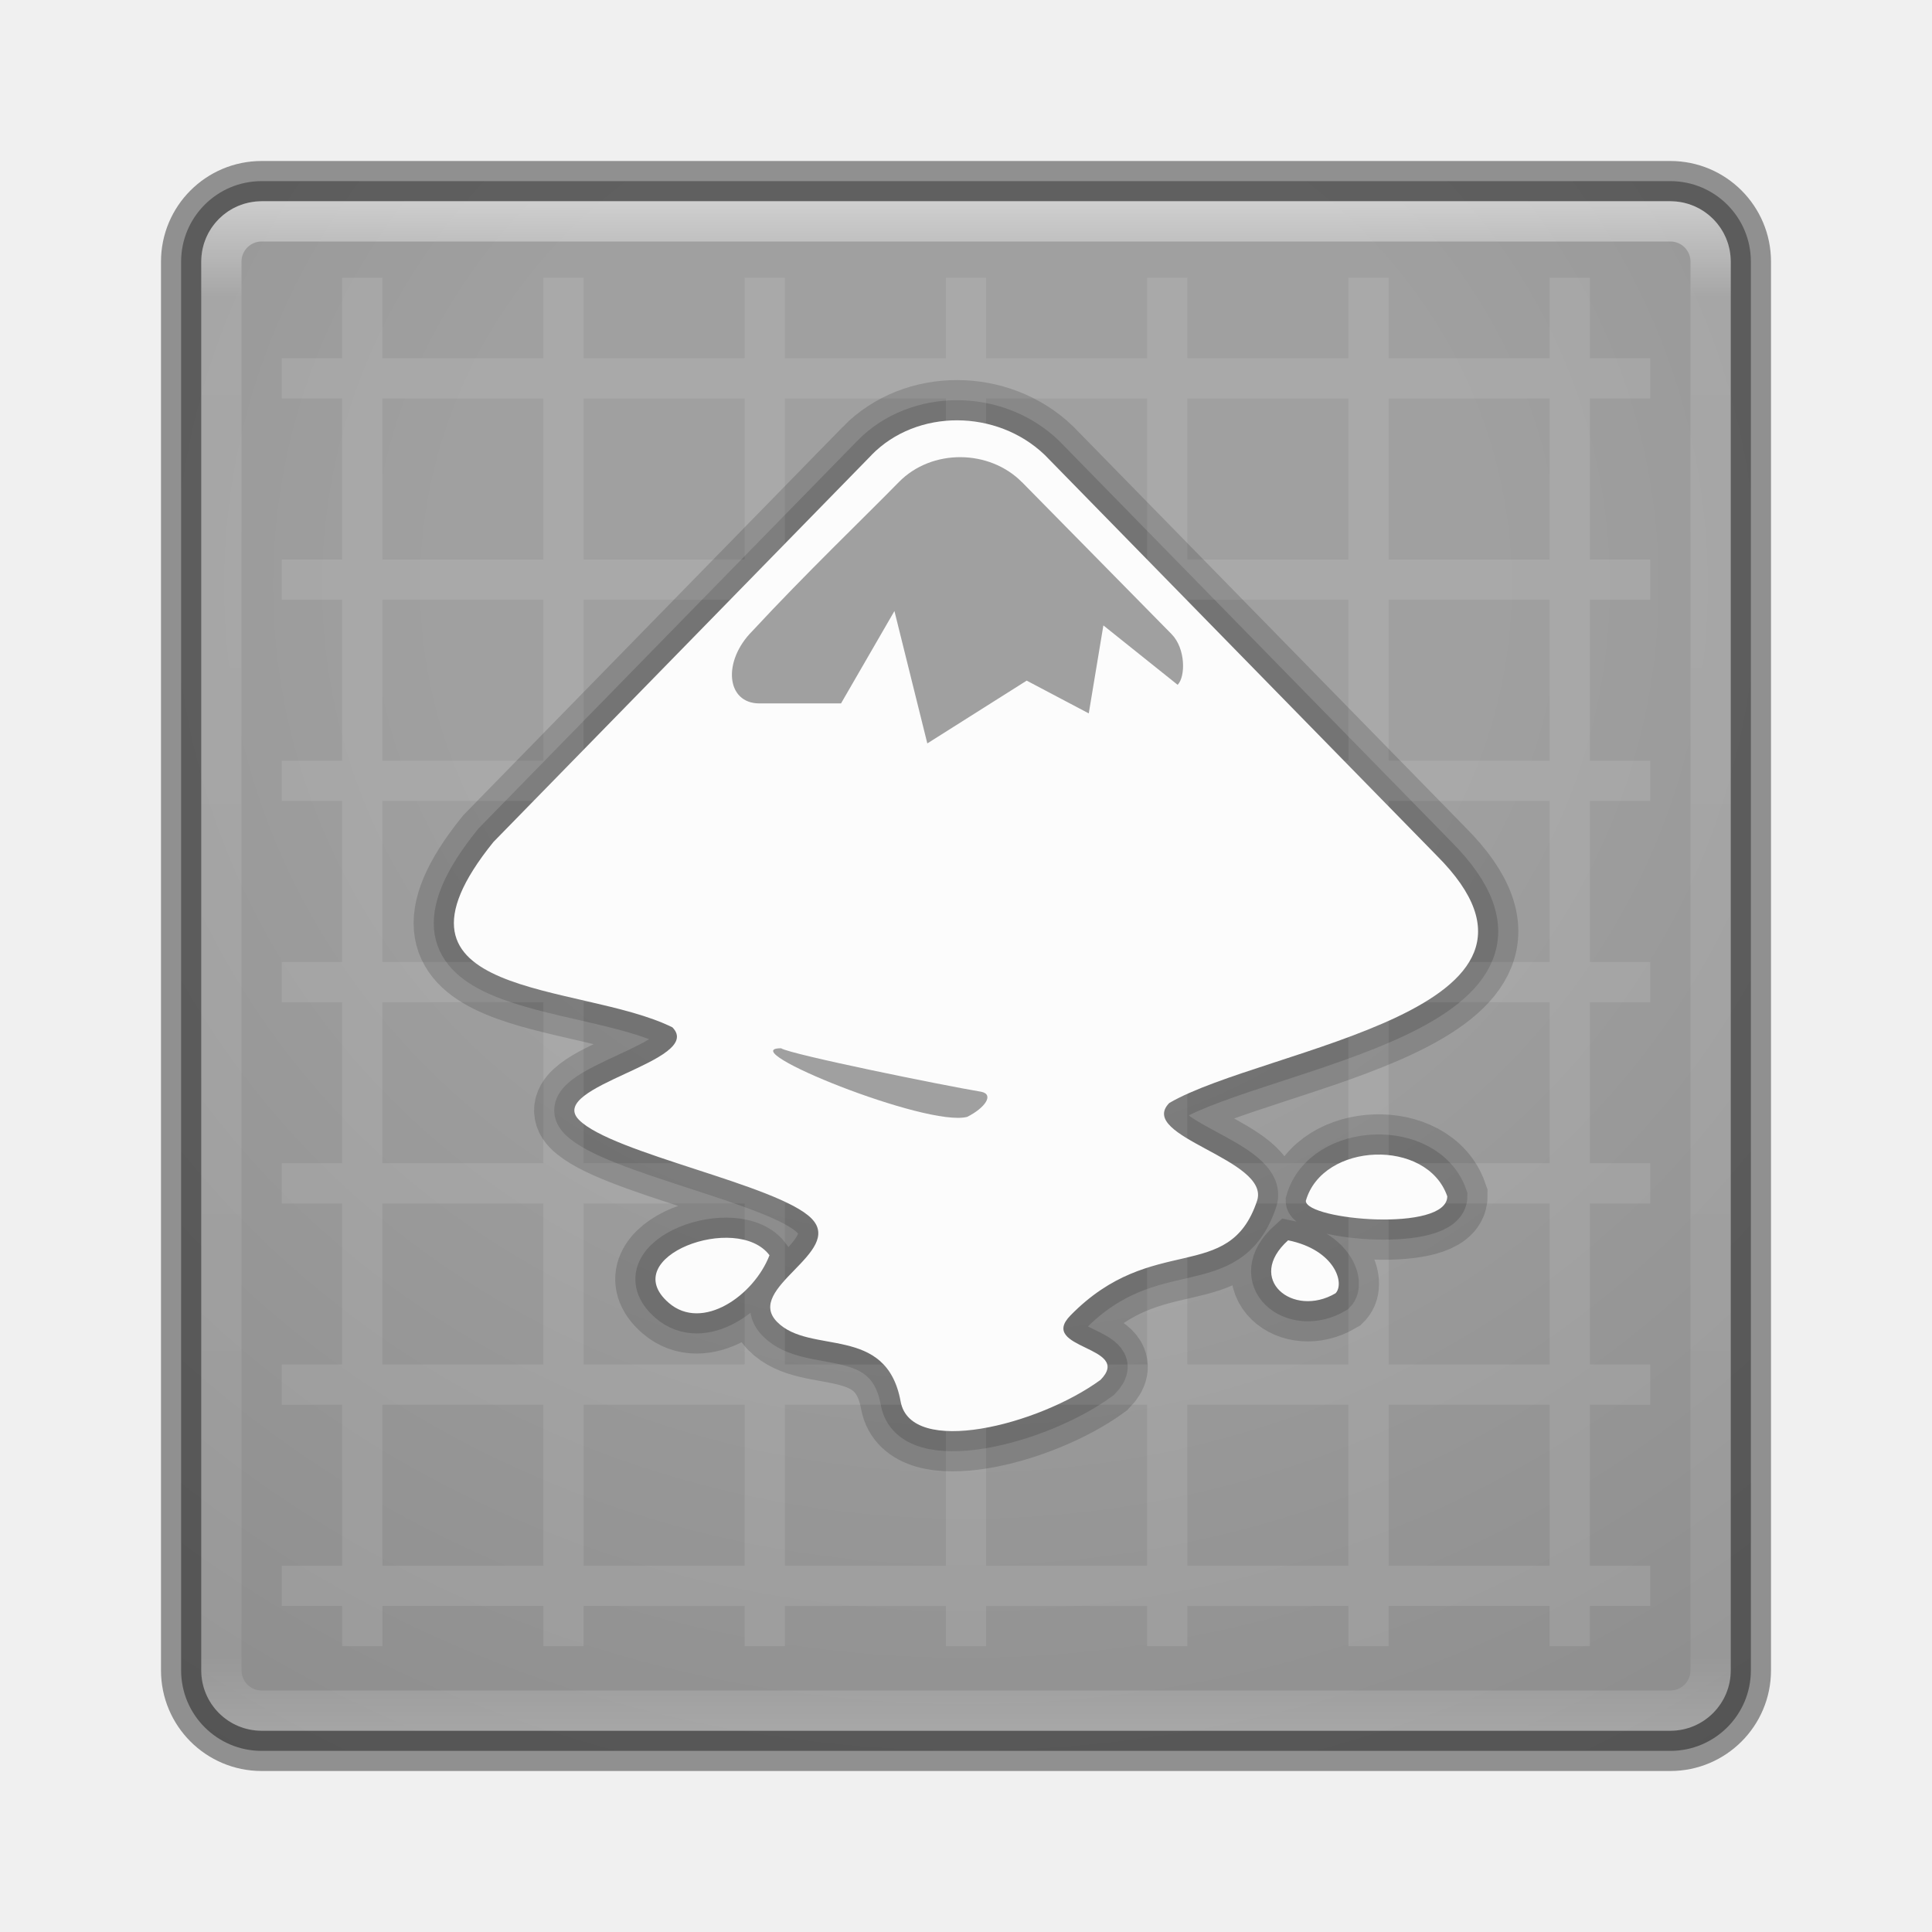
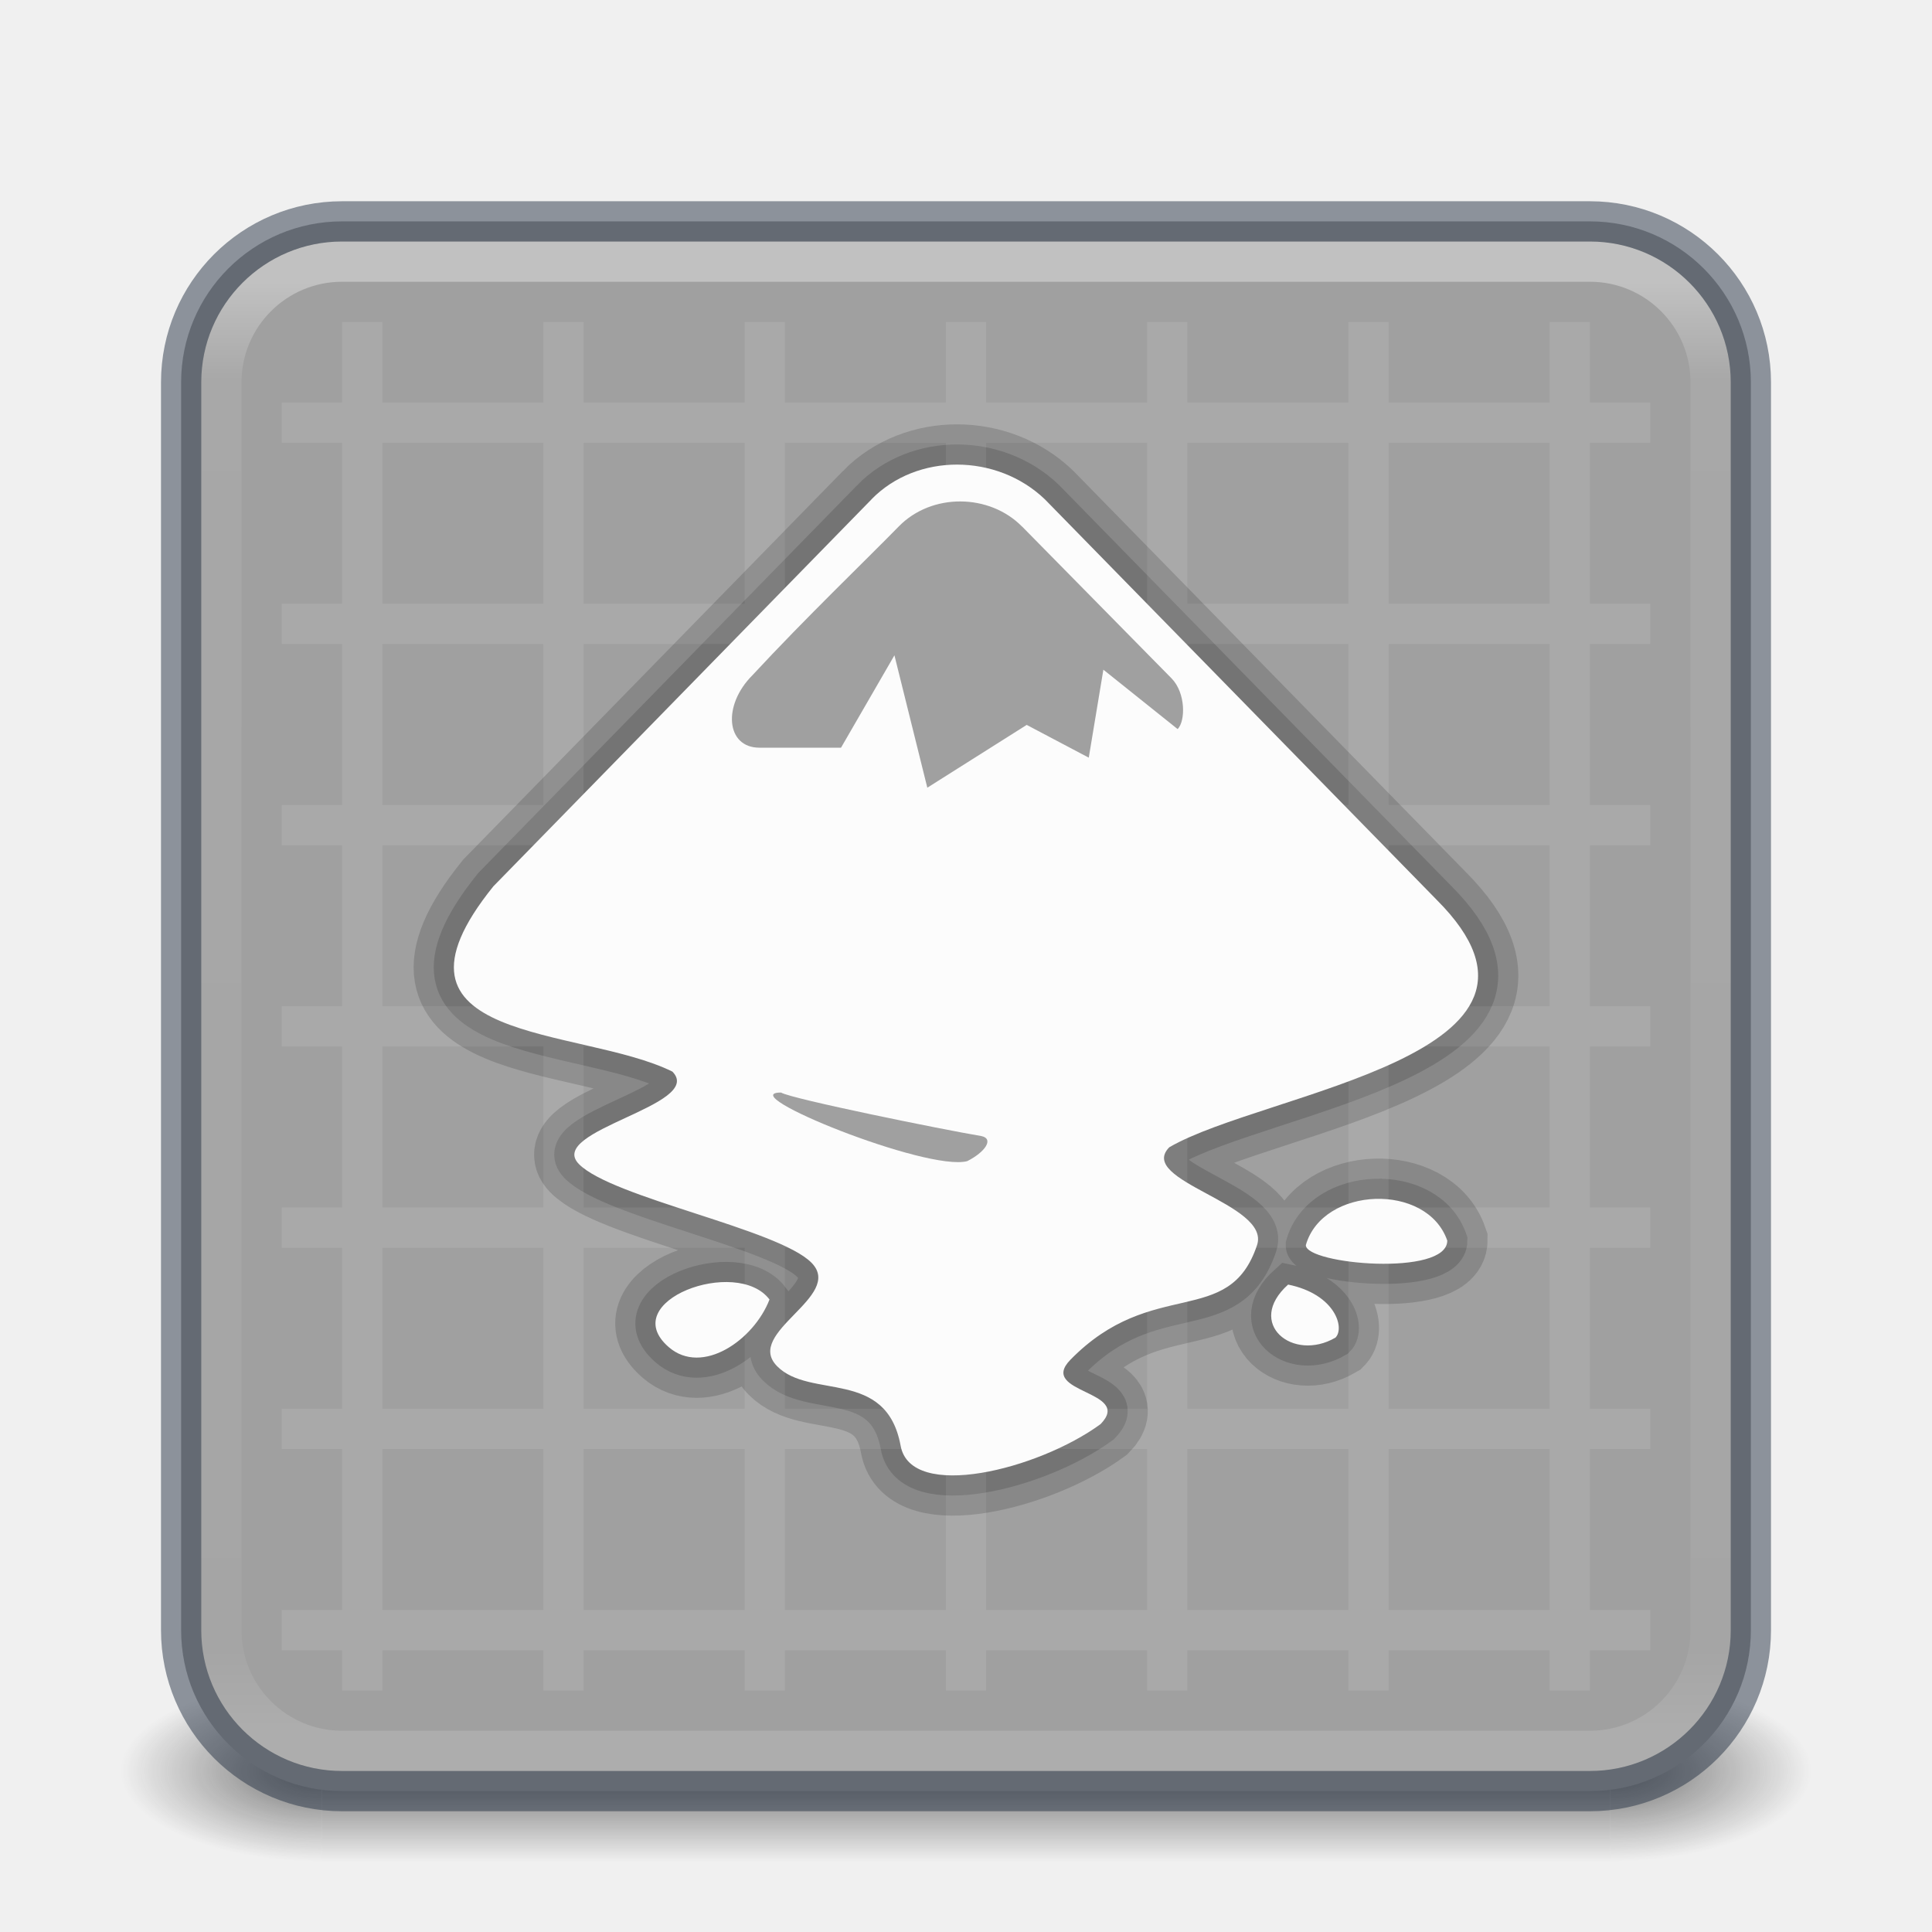
- <svg xmlns="http://www.w3.org/2000/svg" id="svg5390" height="48" width="48" version="1.1">
-   <defs id="defs5392">
-     <radialGradient id="radialGradient3013" gradientUnits="userSpaceOnUse" cy="43.5" cx="4.993" gradientTransform="matrix(2.0038 0 0 1.4 27.988 -17.4)" r="2.5">
-       <stop id="stop2883" stop-color="#181818" offset="0" />
-       <stop id="stop2885" stop-color="#181818" stop-opacity="0" offset="1" />
+ <svg xmlns="http://www.w3.org/2000/svg" xmlns:xlink="http://www.w3.org/1999/xlink" version="1.1" width="48" height="48" id="svg6649">
+   <defs id="defs6651">
+     <linearGradient id="linearGradient1201">
+       <stop id="stop1193" style="stop-color:#ffffff;stop-opacity:1" offset="0" />
+       <stop id="stop1195" style="stop-color:#ffffff;stop-opacity:0.235" offset="0.068" />
+       <stop id="stop1197" style="stop-color:#ffffff;stop-opacity:0.157" offset="0.947" />
+       <stop id="stop1199" style="stop-color:#ffffff;stop-opacity:0.392" offset="1" />
+     </linearGradient>
+     <linearGradient id="linearGradient854">
+       <stop style="stop-color:#667885;stop-opacity:1" offset="0" id="stop850" />
+       <stop style="stop-color:#485a6c;stop-opacity:1" offset="1" id="stop852" />
+     </linearGradient>
+     <linearGradient id="linearGradient3688-166-749">
+       <stop id="stop2883" style="stop-color:#181818;stop-opacity:1" offset="0" />
+       <stop id="stop2885" style="stop-color:#181818;stop-opacity:0" offset="1" />
+     </linearGradient>
+     <linearGradient id="linearGradient3702-501-757">
+       <stop id="stop2895" style="stop-color:#181818;stop-opacity:0" offset="0" />
+       <stop id="stop2897" style="stop-color:#181818;stop-opacity:1" offset="0.5" />
+       <stop id="stop2899" style="stop-color:#181818;stop-opacity:0" offset="1" />
+     </linearGradient>
+     <radialGradient cx="4.993" cy="43.5" r="2.5" fx="4.993" fy="43.5" id="radialGradient3013-6" xlink:href="#linearGradient3688-166-749" gradientUnits="userSpaceOnUse" gradientTransform="matrix(2.003784,0,0,0.8999999,29.98813,4.850003)" />
+     <radialGradient cx="4.993" cy="43.5" r="2.5" fx="4.993" fy="43.5" id="radialGradient3015-1" xlink:href="#linearGradient3688-166-749" gradientUnits="userSpaceOnUse" gradientTransform="matrix(2.003784,0,0,0.8999999,-18.01187,-83.15)" />
+     <linearGradient xlink:href="#radialGradient3045" id="linearGradient856-2" x1="23.528" y1="6.083" x2="23.528" y2="44.233" gradientUnits="userSpaceOnUse" />
+     <linearGradient x1="39" y1="6" x2="39" y2="41.945" id="linearGradient3058-5" xlink:href="#linearGradient1201" gradientUnits="userSpaceOnUse" gradientTransform="translate(4e-6,1.000006)" />
+     <linearGradient xlink:href="#linearGradient3702-501-757" id="linearGradient1191" gradientUnits="userSpaceOnUse" x1="25.058" y1="47.028" x2="25.058" y2="39.999" gradientTransform="matrix(1.142857,0,0,0.6428571,-3.428569,16.03572)" />
+     <radialGradient id="radialGradient3045" gradientUnits="userSpaceOnUse" cy="8.45" cx="11.546" gradientTransform="matrix(1.9428e-8,2.337,-2.4723,-4.3056e-8,44.89,-11.435)" r="20">
+       <stop id="stop3750-6-3-7-0-5-3-5-7" stop-color="#a0a0a0" offset="0" />
+       <stop id="stop3752-3-7-7-6-4-4-3-4" stop-color="#a0a0a0" offset=".262" />
+       <stop id="stop3754-1-7-4-6-36-7-7-2-4" stop-color="#8e8e8e" offset=".705" />
+       <stop id="stop3756-7-5-7-1-4-3-1-7" stop-color="#666" offset="1" />
    </radialGradient>
-     <radialGradient id="radialGradient3015" gradientUnits="userSpaceOnUse" cy="43.5" cx="4.993" gradientTransform="matrix(2.0038 0 0 1.4 -20.012 -104.4)" r="2.5">
-       <stop id="stop2889" stop-color="#181818" offset="0" />
-       <stop id="stop2891" stop-color="#181818" stop-opacity="0" offset="1" />
-     </radialGradient>
-     <linearGradient id="linearGradient5388" y2="39.999" gradientUnits="userSpaceOnUse" x2="25.058" y1="47.028" x1="25.058">
-       <stop id="stop2895" stop-color="#181818" stop-opacity="0" offset="0" />
-       <stop id="stop2897" stop-color="#181818" offset=".5" />
-       <stop id="stop2899" stop-color="#181818" stop-opacity="0" offset="1" />
-     </linearGradient>
    <linearGradient id="linearGradient3037" y2="43" gradientUnits="userSpaceOnUse" x2="24" gradientTransform="translate(3.7e-6,1)" y1="5" x1="24">
      <stop id="stop3926-2-0" stop-color="#fff" offset="0" />
      <stop id="stop3928-2-0" stop-color="#fff" stop-opacity=".235" offset=".063" />
      <stop id="stop3930-6-1" stop-color="#fff" stop-opacity=".157" offset=".951" />
      <stop id="stop3932-1-6" stop-color="#fff" stop-opacity=".392" offset="1" />
    </linearGradient>
-     <radialGradient id="radialGradient3045" gradientUnits="userSpaceOnUse" cy="8.45" cx="11.546" gradientTransform="matrix(1.9428e-8,2.337,-2.4723,-4.3056e-8,44.89,-11.435)" r="20">
-       <stop id="stop3750-6-3-7-0-5-3-5-7" stop-color="#a0a0a0" offset="0" />
-       <stop id="stop3752-3-7-7-6-4-4-3-4" stop-color="#a0a0a0" offset=".262" />
-       <stop id="stop3754-1-7-4-6-36-7-7-2-4" stop-color="#8e8e8e" offset=".705" />
-       <stop id="stop3756-7-5-7-1-4-3-1-7" stop-color="#666" offset="1" />
-     </radialGradient>
  </defs>
-   <g id="g4173" transform="translate(0,-1)">
-     <rect x="4.5" y="5.5" width="39" height="39" ry="2" rx="2" style="color:#000000;fill:url(#radialGradient3045)" id="rect4179" />
-     <g id="g3829" style="opacity:0.15;fill:#a0a0a0;stroke:#000000">
-       <path d="m 21.653,12.306 -9.394,9.613 c -3.174,3.93 2.16,3.473 4.447,4.605 0.82,0.838 -3.144,1.457 -2.324,2.296 0.82,0.838 4.96,1.615 5.781,2.454 0.82,0.838 -1.679,1.728 -0.859,2.566 0.82,0.838 2.717,0.044 3.072,1.98 0.253,1.383 3.419,0.594 4.967,-0.538 0.82,-0.839 -1.569,-0.76 -0.749,-1.599 2.04,-2.086 3.939,-0.758 4.637,-2.848 0.345,-1.033 -3.003,-1.592 -2.181,-2.431 2.36,-1.378 10.517,-2.275 6.646,-6.146 l -9.737,-9.953 c -1.191,-1.143 -3.178,-1.156 -4.307,0 z m 10.79,18.529 c 0,0.477 3.514,0.789 3.514,-0.113 -0.501,-1.449 -3.098,-1.351 -3.514,0.113 z m -15.828,2.534 c 0.832,0.72 2.117,-0.179 2.503,-1.183 -0.806,-1.071 -3.824,0.038 -2.503,1.183 z m 15.388,-1.554 c -1.073,0.962 0.12,1.938 1.177,1.317 0.236,-0.239 -0.006,-1.078 -1.177,-1.317 z" id="path3831" />
-       <path d="m 19.405,27.044 c 0.251,0.156 4.048,0.927 4.976,1.081 0.322,0.068 0.094,0.399 -0.35,0.623 -1,0.266 -5.85,-1.704 -4.626,-1.704 z" id="path3833" />
-       <path d="m 25.392,12.98 3.716,3.775 c 0.352,0.36 0.348,1.058 0.15,1.259 l -1.845,-1.476 -0.363,2.186 -1.542,-0.814 -2.469,1.56 -0.817,-3.289 -1.327,2.295 -2.028,0 c -0.827,0 -0.924,-1.049 -0.173,-1.8 1.312,-1.416 2.817,-2.859 3.635,-3.696 0.822,-0.841 2.255,-0.817 3.061,0 z" id="path3835" />
-     </g>
-     <rect x="4.5" y="5.5" width="39" height="39" ry="2" rx="2" style="color:#000000;opacity:0.4;fill:none;stroke:#000000;stroke-linecap:round;stroke-linejoin:round" id="rect5505-21-69-0" />
-     <path d="m 8.5,7.9 0,2 -1.5,0 0,1 1.5,0 0,4 -1.5,0 0,1 1.5,0 0,4 -1.5,0 0,1 1.5,0 0,4 -1.5,0 0,1 1.5,0 0,4 -1.5,0 0,1 1.5,0 0,4 -1.5,0 0,1 1.5,0 0,4 -1.5,0 0,1 1.5,0 0,1 1,0 0,-1 4,0 0,1 1,0 0,-1 4,0 0,1 1,0 0,-1 4,0 0,1 1,0 0,-1 4,0 0,1 1,0 0,-1 4,0 0,1 1,0 0,-1 4,0 0,1 1,0 0,-1 1.5,0 0,-1 -1.5,0 0,-4 1.5,0 0,-1 -1.5,0 0,-4 1.5,0 0,-1 -1.5,0 0,-4 1.5,0 0,-1 -1.5,0 0,-4 1.5,0 0,-1 -1.5,0 0,-4 1.5,0 0,-1 -1.5,0 0,-4 1.5,0 0,-1 -1.5,0 0,-2 -1,0 0,2 -4,0 0,-2 -1,0 0,2 -4,0 0,-2 -1,0 0,2 -4,0 0,-2 -1,0 0,2 -4,0 0,-2 -1,0 0,2 -4,0 0,-2 -1,0 0,2 -4,0 0,-2 -1,0 z m 1,3 4,0 0,4 -4,0 0,-4 z m 5,0 4,0 0,4 -4,0 0,-4 z m 5,0 4,0 0,4 -4,0 0,-4 z m 5,0 4,0 0,4 -4,0 0,-4 z m 5,0 4,0 0,4 -4,0 0,-4 z m 5,0 4,0 0,4 -4,0 0,-4 z m -25,5 4,0 0,4 -4,0 0,-4 z m 5,0 4,0 0,4 -4,0 0,-4 z m 5,0 4,0 0,4 -4,0 0,-4 z m 5,0 4,0 0,4 -4,0 0,-4 z m 5,0 4,0 0,4 -4,0 0,-4 z m 5,0 4,0 0,4 -4,0 0,-4 z m -25,5 4,0 0,4 -4,0 0,-4 z m 5,0 4,0 0,4 -4,0 0,-4 z m 5,0 4,0 0,4 -4,0 0,-4 z m 5,0 4,0 0,4 -4,0 0,-4 z m 5,0 4,0 0,4 -4,0 0,-4 z m 5,0 4,0 0,4 -4,0 0,-4 z m -25,5 4,0 0,4 -4,0 0,-4 z m 5,0 4,0 0,4 -4,0 0,-4 z m 5,0 4,0 0,4 -4,0 0,-4 z m 5,0 4,0 0,4 -4,0 0,-4 z m 5,0 4,0 0,4 -4,0 0,-4 z m 5,0 4,0 0,4 -4,0 0,-4 z m -25,5 4,0 0,4 -4,0 0,-4 z m 5,0 4,0 0,4 -4,0 0,-4 z m 5,0 4,0 0,4 -4,0 0,-4 z m 5,0 4,0 0,4 -4,0 0,-4 z m 5,0 4,0 0,4 -4,0 0,-4 z m 5,0 4,0 0,4 -4,0 0,-4 z m -25,5 4,0 0,4 -4,0 0,-4 z m 5,0 4,0 0,4 -4,0 0,-4 z m 5,0 4,0 0,4 -4,0 0,-4 z m 5,0 4,0 0,4 -4,0 0,-4 z m 5,0 4,0 0,4 -4,0 0,-4 z m 5,0 4,0 0,4 -4,0 0,-4 z" style="color:#000000;opacity:0.1;fill:#ffffff" id="rect3132" />
-     <g id="g4179" style="opacity:0.15;fill:#a0a0a0;stroke:#000000;stroke-width:2">
-       <path d="m 21.653,12.306 -9.394,9.613 c -3.174,3.93 2.16,3.473 4.447,4.605 0.82,0.838 -3.144,1.457 -2.324,2.296 0.82,0.838 4.96,1.615 5.781,2.454 0.82,0.838 -1.679,1.728 -0.859,2.566 0.82,0.838 2.717,0.044 3.072,1.98 0.253,1.383 3.419,0.594 4.967,-0.538 0.82,-0.839 -1.569,-0.76 -0.749,-1.599 2.04,-2.086 3.939,-0.758 4.637,-2.848 0.345,-1.033 -3.003,-1.592 -2.181,-2.431 2.36,-1.378 10.517,-2.275 6.646,-6.146 l -9.737,-9.953 c -1.191,-1.143 -3.178,-1.156 -4.307,0 z m 10.79,18.529 c 0,0.477 3.514,0.789 3.514,-0.113 -0.501,-1.449 -3.098,-1.351 -3.514,0.113 z m -15.828,2.534 c 0.832,0.72 2.117,-0.179 2.503,-1.183 -0.806,-1.071 -3.824,0.038 -2.503,1.183 z m 15.388,-1.554 c -1.073,0.962 0.12,1.938 1.177,1.317 0.236,-0.239 -0.006,-1.078 -1.177,-1.317 z" id="path4181" />
-       <path d="m 19.405,27.044 c 0.251,0.156 4.048,0.927 4.976,1.081 0.322,0.068 0.094,0.399 -0.35,0.623 -1,0.266 -5.85,-1.704 -4.626,-1.704 z" id="path4183" />
-       <path d="m 25.392,12.98 3.716,3.775 c 0.352,0.36 0.348,1.058 0.15,1.259 l -1.845,-1.476 -0.363,2.186 -1.542,-0.814 -2.469,1.56 -0.817,-3.289 -1.327,2.295 -2.028,0 c -0.827,0 -0.924,-1.049 -0.173,-1.8 1.312,-1.416 2.817,-2.859 3.635,-3.696 0.822,-0.841 2.255,-0.817 3.061,0 z" id="path4185" />
-     </g>
-     <rect x="5.5" y="6.5" width="37" height="37" ry="1" rx="1" id="rect6741-1" style="opacity:0.5;fill:none;stroke:url(#linearGradient3037);stroke-linecap:round;stroke-linejoin:round" />
-     <g id="g3824">
-       <path d="m 21.653,12.306 -9.394,9.613 c -3.174,3.93 2.16,3.473 4.447,4.605 0.82,0.838 -3.144,1.457 -2.324,2.296 0.82,0.838 4.96,1.615 5.781,2.454 0.82,0.838 -1.679,1.728 -0.859,2.566 0.82,0.838 2.717,0.044 3.072,1.98 0.253,1.383 3.419,0.594 4.967,-0.538 0.82,-0.839 -1.569,-0.76 -0.749,-1.599 2.04,-2.086 3.939,-0.758 4.637,-2.848 0.345,-1.033 -3.003,-1.592 -2.181,-2.431 2.36,-1.378 10.517,-2.275 6.646,-6.146 l -9.737,-9.953 c -1.191,-1.143 -3.178,-1.156 -4.307,0 z m 10.79,18.529 c 0,0.477 3.514,0.789 3.514,-0.113 -0.501,-1.449 -3.098,-1.351 -3.514,0.113 z m -15.828,2.534 c 0.832,0.72 2.117,-0.179 2.503,-1.183 -0.806,-1.071 -3.824,0.038 -2.503,1.183 z m 15.388,-1.554 c -1.073,0.962 0.12,1.938 1.177,1.317 0.236,-0.239 -0.006,-1.078 -1.177,-1.317 z" id="path5" style="fill:#fcfcfc" />
-       <path d="m 19.405,27.044 c 0.251,0.156 4.048,0.927 4.976,1.081 0.322,0.068 0.094,0.399 -0.35,0.623 -1,0.266 -5.85,-1.704 -4.626,-1.704 z" id="path7" style="fill:#a0a0a0" />
-       <path d="m 25.392,12.98 3.716,3.775 c 0.352,0.36 0.348,1.058 0.15,1.259 l -1.845,-1.476 -0.363,2.186 -1.542,-0.814 -2.469,1.56 -0.817,-3.289 -1.327,2.295 -2.028,0 c -0.827,0 -0.924,-1.049 -0.173,-1.8 1.312,-1.416 2.817,-2.859 3.635,-3.696 0.822,-0.841 2.255,-0.817 3.061,0 z" id="path9" style="fill:#a0a0a0" />
+   <rect style="opacity:0.6;fill:url(#radialGradient3013-6);fill-opacity:1;stroke:none;stroke-width:0.863" id="rect2801-3-7" y="41.75" x="40" height="4.5" width="5" />
+   <rect style="opacity:0.6;fill:url(#radialGradient3015-1);fill-opacity:1;stroke:none;stroke-width:0.863" id="rect3696-6-3" transform="scale(-1)" y="-46.25" x="-8" height="4.5" width="5" />
+   <rect style="opacity:0.6;fill:url(#linearGradient1191);fill-opacity:1;stroke:none;stroke-width:0.863" id="rect3700-4-6" y="41.75" x="8" height="4.5" width="32" />
+   <rect style="color:#000000;display:inline;overflow:visible;visibility:visible;opacity:1;fill:url(#linearGradient856-2);fill-opacity:1.0;fill-rule:nonzero;stroke:none;stroke-width:1;stroke-opacity:0.5;marker:none;enable-background:accumulate" id="rect5505-21-1" y="5.5" x="4.5" ry="4" rx="4" height="39" width="39" />
+   <rect style="opacity:0.35;fill:none;stroke:url(#linearGradient3058-5);stroke-width:1;stroke-linecap:round;stroke-linejoin:round;stroke-miterlimit:4;stroke-dasharray:none;stroke-dashoffset:0;stroke-opacity:1" id="rect6741-2" y="6.5" x="5.5" ry="3" rx="3" height="37" width="37" />
+   <rect style="color:#000000;display:inline;overflow:visible;visibility:visible;opacity:0.5;fill:none;fill-opacity:1;fill-rule:nonzero;stroke:#273445;stroke-width:1;stroke-opacity:1;marker:none;enable-background:accumulate" id="rect860" y="5.5" x="4.5" ry="4" rx="4" height="39" width="39" />
+   <g id="g4173" transform="translate(-16.1805,-33.6314)">
+     <g id="g979" transform="translate(16.1805,-10.2686)">
+       <g id="g3829-3" style="opacity:0.15;fill:#a0a0a0;stroke:#000000" transform="translate(0,44)">
+         <path d="m 21.653,12.306 -9.394,9.613 c -3.174,3.93 2.16,3.473 4.447,4.605 0.82,0.838 -3.144,1.457 -2.324,2.296 0.82,0.838 4.96,1.615 5.781,2.454 0.82,0.838 -1.679,1.728 -0.859,2.566 0.82,0.838 2.717,0.044 3.072,1.98 0.253,1.383 3.419,0.594 4.967,-0.538 0.82,-0.839 -1.569,-0.76 -0.749,-1.599 2.04,-2.086 3.939,-0.758 4.637,-2.848 0.345,-1.033 -3.003,-1.592 -2.181,-2.431 2.36,-1.378 10.517,-2.275 6.646,-6.146 l -9.737,-9.953 c -1.191,-1.143 -3.178,-1.156 -4.307,0 z m 10.79,18.529 c 0,0.477 3.514,0.789 3.514,-0.113 -0.501,-1.449 -3.098,-1.351 -3.514,0.113 z m -15.828,2.534 c 0.832,0.72 2.117,-0.179 2.503,-1.183 -0.806,-1.071 -3.824,0.038 -2.503,1.183 z m 15.388,-1.554 c -1.073,0.962 0.12,1.938 1.177,1.317 0.236,-0.239 -0.006,-1.078 -1.177,-1.317 z" id="path3831-6" />
+         <path d="m 19.405,27.044 c 0.251,0.156 4.048,0.927 4.976,1.081 0.322,0.068 0.094,0.399 -0.35,0.623 -1,0.266 -5.85,-1.704 -4.626,-1.704 z" id="path3833-7" />
+         <path d="m 25.392,12.98 3.716,3.775 c 0.352,0.36 0.348,1.058 0.15,1.259 l -1.845,-1.476 -0.363,2.186 -1.542,-0.814 -2.469,1.56 -0.817,-3.289 -1.327,2.295 h -2.028 c -0.827,0 -0.924,-1.049 -0.173,-1.8 1.312,-1.416 2.817,-2.859 3.635,-3.696 0.822,-0.841 2.255,-0.817 3.061,0 z" id="path3835-5" />
+       </g>
+       <path d="m 8.5,51.9 v 2 H 7 v 1 h 1.5 v 4 H 7 v 1 h 1.5 v 4 H 7 v 1 h 1.5 v 4 H 7 v 1 h 1.5 v 4 H 7 v 1 h 1.5 v 4 H 7 v 1 h 1.5 v 4 H 7 v 1 h 1.5 v 1 h 1 v -1 h 4 v 1 h 1 v -1 h 4 v 1 h 1 v -1 h 4 v 1 h 1 v -1 h 4 v 1 h 1 v -1 h 4 v 1 h 1 v -1 h 4 v 1 h 1 v -1 H 41 v -1 h -1.5 v -4 H 41 v -1 h -1.5 v -4 H 41 v -1 h -1.5 v -4 H 41 v -1 h -1.5 v -4 H 41 v -1 h -1.5 v -4 H 41 v -1 h -1.5 v -4 H 41 v -1 h -1.5 v -2 h -1 v 2 h -4 v -2 h -1 v 2 h -4 v -2 h -1 v 2 h -4 v -2 h -1 v 2 h -4 v -2 h -1 v 2 h -4 v -2 h -1 v 2 h -4 v -2 z m 1,3 h 4 v 4 h -4 z m 5,0 h 4 v 4 h -4 z m 5,0 h 4 v 4 h -4 z m 5,0 h 4 v 4 h -4 z m 5,0 h 4 v 4 h -4 z m 5,0 h 4 v 4 h -4 z m -25,5 h 4 v 4 h -4 z m 5,0 h 4 v 4 h -4 z m 5,0 h 4 v 4 h -4 z m 5,0 h 4 v 4 h -4 z m 5,0 h 4 v 4 h -4 z m 5,0 h 4 v 4 h -4 z m -25,5 h 4 v 4 h -4 z m 5,0 h 4 v 4 h -4 z m 5,0 h 4 v 4 h -4 z m 5,0 h 4 v 4 h -4 z m 5,0 h 4 v 4 h -4 z m 5,0 h 4 v 4 h -4 z m -25,5 h 4 v 4 h -4 z m 5,0 h 4 v 4 h -4 z m 5,0 h 4 v 4 h -4 z m 5,0 h 4 v 4 h -4 z m 5,0 h 4 v 4 h -4 z m 5,0 h 4 v 4 h -4 z m -25,5 h 4 v 4 h -4 z m 5,0 h 4 v 4 h -4 z m 5,0 h 4 v 4 h -4 z m 5,0 h 4 v 4 h -4 z m 5,0 h 4 v 4 h -4 z m 5,0 h 4 v 4 h -4 z m -25,5 h 4 v 4 h -4 z m 5,0 h 4 v 4 h -4 z m 5,0 h 4 v 4 h -4 z m 5,0 h 4 v 4 h -4 z m 5,0 h 4 v 4 h -4 z m 5,0 h 4 v 4 h -4 z" style="color:#000000;opacity:0.1;fill:#ffffff" id="rect3132-3" />
+       <g id="g4179-5" style="opacity:0.15;fill:#a0a0a0;stroke:#000000;stroke-width:2" transform="translate(0,44)">
+         <path d="m 21.653,12.306 -9.394,9.613 c -3.174,3.93 2.16,3.473 4.447,4.605 0.82,0.838 -3.144,1.457 -2.324,2.296 0.82,0.838 4.96,1.615 5.781,2.454 0.82,0.838 -1.679,1.728 -0.859,2.566 0.82,0.838 2.717,0.044 3.072,1.98 0.253,1.383 3.419,0.594 4.967,-0.538 0.82,-0.839 -1.569,-0.76 -0.749,-1.599 2.04,-2.086 3.939,-0.758 4.637,-2.848 0.345,-1.033 -3.003,-1.592 -2.181,-2.431 2.36,-1.378 10.517,-2.275 6.646,-6.146 l -9.737,-9.953 c -1.191,-1.143 -3.178,-1.156 -4.307,0 z m 10.79,18.529 c 0,0.477 3.514,0.789 3.514,-0.113 -0.501,-1.449 -3.098,-1.351 -3.514,0.113 z m -15.828,2.534 c 0.832,0.72 2.117,-0.179 2.503,-1.183 -0.806,-1.071 -3.824,0.038 -2.503,1.183 z m 15.388,-1.554 c -1.073,0.962 0.12,1.938 1.177,1.317 0.236,-0.239 -0.006,-1.078 -1.177,-1.317 z" id="path4181-6" />
+         <path d="m 19.405,27.044 c 0.251,0.156 4.048,0.927 4.976,1.081 0.322,0.068 0.094,0.399 -0.35,0.623 -1,0.266 -5.85,-1.704 -4.626,-1.704 z" id="path4183-2" />
+         <path d="m 25.392,12.98 3.716,3.775 c 0.352,0.36 0.348,1.058 0.15,1.259 l -1.845,-1.476 -0.363,2.186 -1.542,-0.814 -2.469,1.56 -0.817,-3.289 -1.327,2.295 h -2.028 c -0.827,0 -0.924,-1.049 -0.173,-1.8 1.312,-1.416 2.817,-2.859 3.635,-3.696 0.822,-0.841 2.255,-0.817 3.061,0 z" id="path4185-9" />
+       </g>
+       <g id="g3824-1" transform="translate(0,44)">
+         <path d="m 21.653,12.306 -9.394,9.613 c -3.174,3.93 2.16,3.473 4.447,4.605 0.82,0.838 -3.144,1.457 -2.324,2.296 0.82,0.838 4.96,1.615 5.781,2.454 0.82,0.838 -1.679,1.728 -0.859,2.566 0.82,0.838 2.717,0.044 3.072,1.98 0.253,1.383 3.419,0.594 4.967,-0.538 0.82,-0.839 -1.569,-0.76 -0.749,-1.599 2.04,-2.086 3.939,-0.758 4.637,-2.848 0.345,-1.033 -3.003,-1.592 -2.181,-2.431 2.36,-1.378 10.517,-2.275 6.646,-6.146 l -9.737,-9.953 c -1.191,-1.143 -3.178,-1.156 -4.307,0 z m 10.79,18.529 c 0,0.477 3.514,0.789 3.514,-0.113 -0.501,-1.449 -3.098,-1.351 -3.514,0.113 z m -15.828,2.534 c 0.832,0.72 2.117,-0.179 2.503,-1.183 -0.806,-1.071 -3.824,0.038 -2.503,1.183 z m 15.388,-1.554 c -1.073,0.962 0.12,1.938 1.177,1.317 0.236,-0.239 -0.006,-1.078 -1.177,-1.317 z" id="path5-2" style="fill:#fcfcfc" />
+         <path d="m 19.405,27.044 c 0.251,0.156 4.048,0.927 4.976,1.081 0.322,0.068 0.094,0.399 -0.35,0.623 -1,0.266 -5.85,-1.704 -4.626,-1.704 z" id="path7-7" style="fill:#a0a0a0" />
+         <path d="m 25.392,12.98 3.716,3.775 c 0.352,0.36 0.348,1.058 0.15,1.259 l -1.845,-1.476 -0.363,2.186 -1.542,-0.814 -2.469,1.56 -0.817,-3.289 -1.327,2.295 h -2.028 c -0.827,0 -0.924,-1.049 -0.173,-1.8 1.312,-1.416 2.817,-2.859 3.635,-3.696 0.822,-0.841 2.255,-0.817 3.061,0 z" id="path9-0" style="fill:#a0a0a0" />
+       </g>
    </g>
  </g>
</svg>
